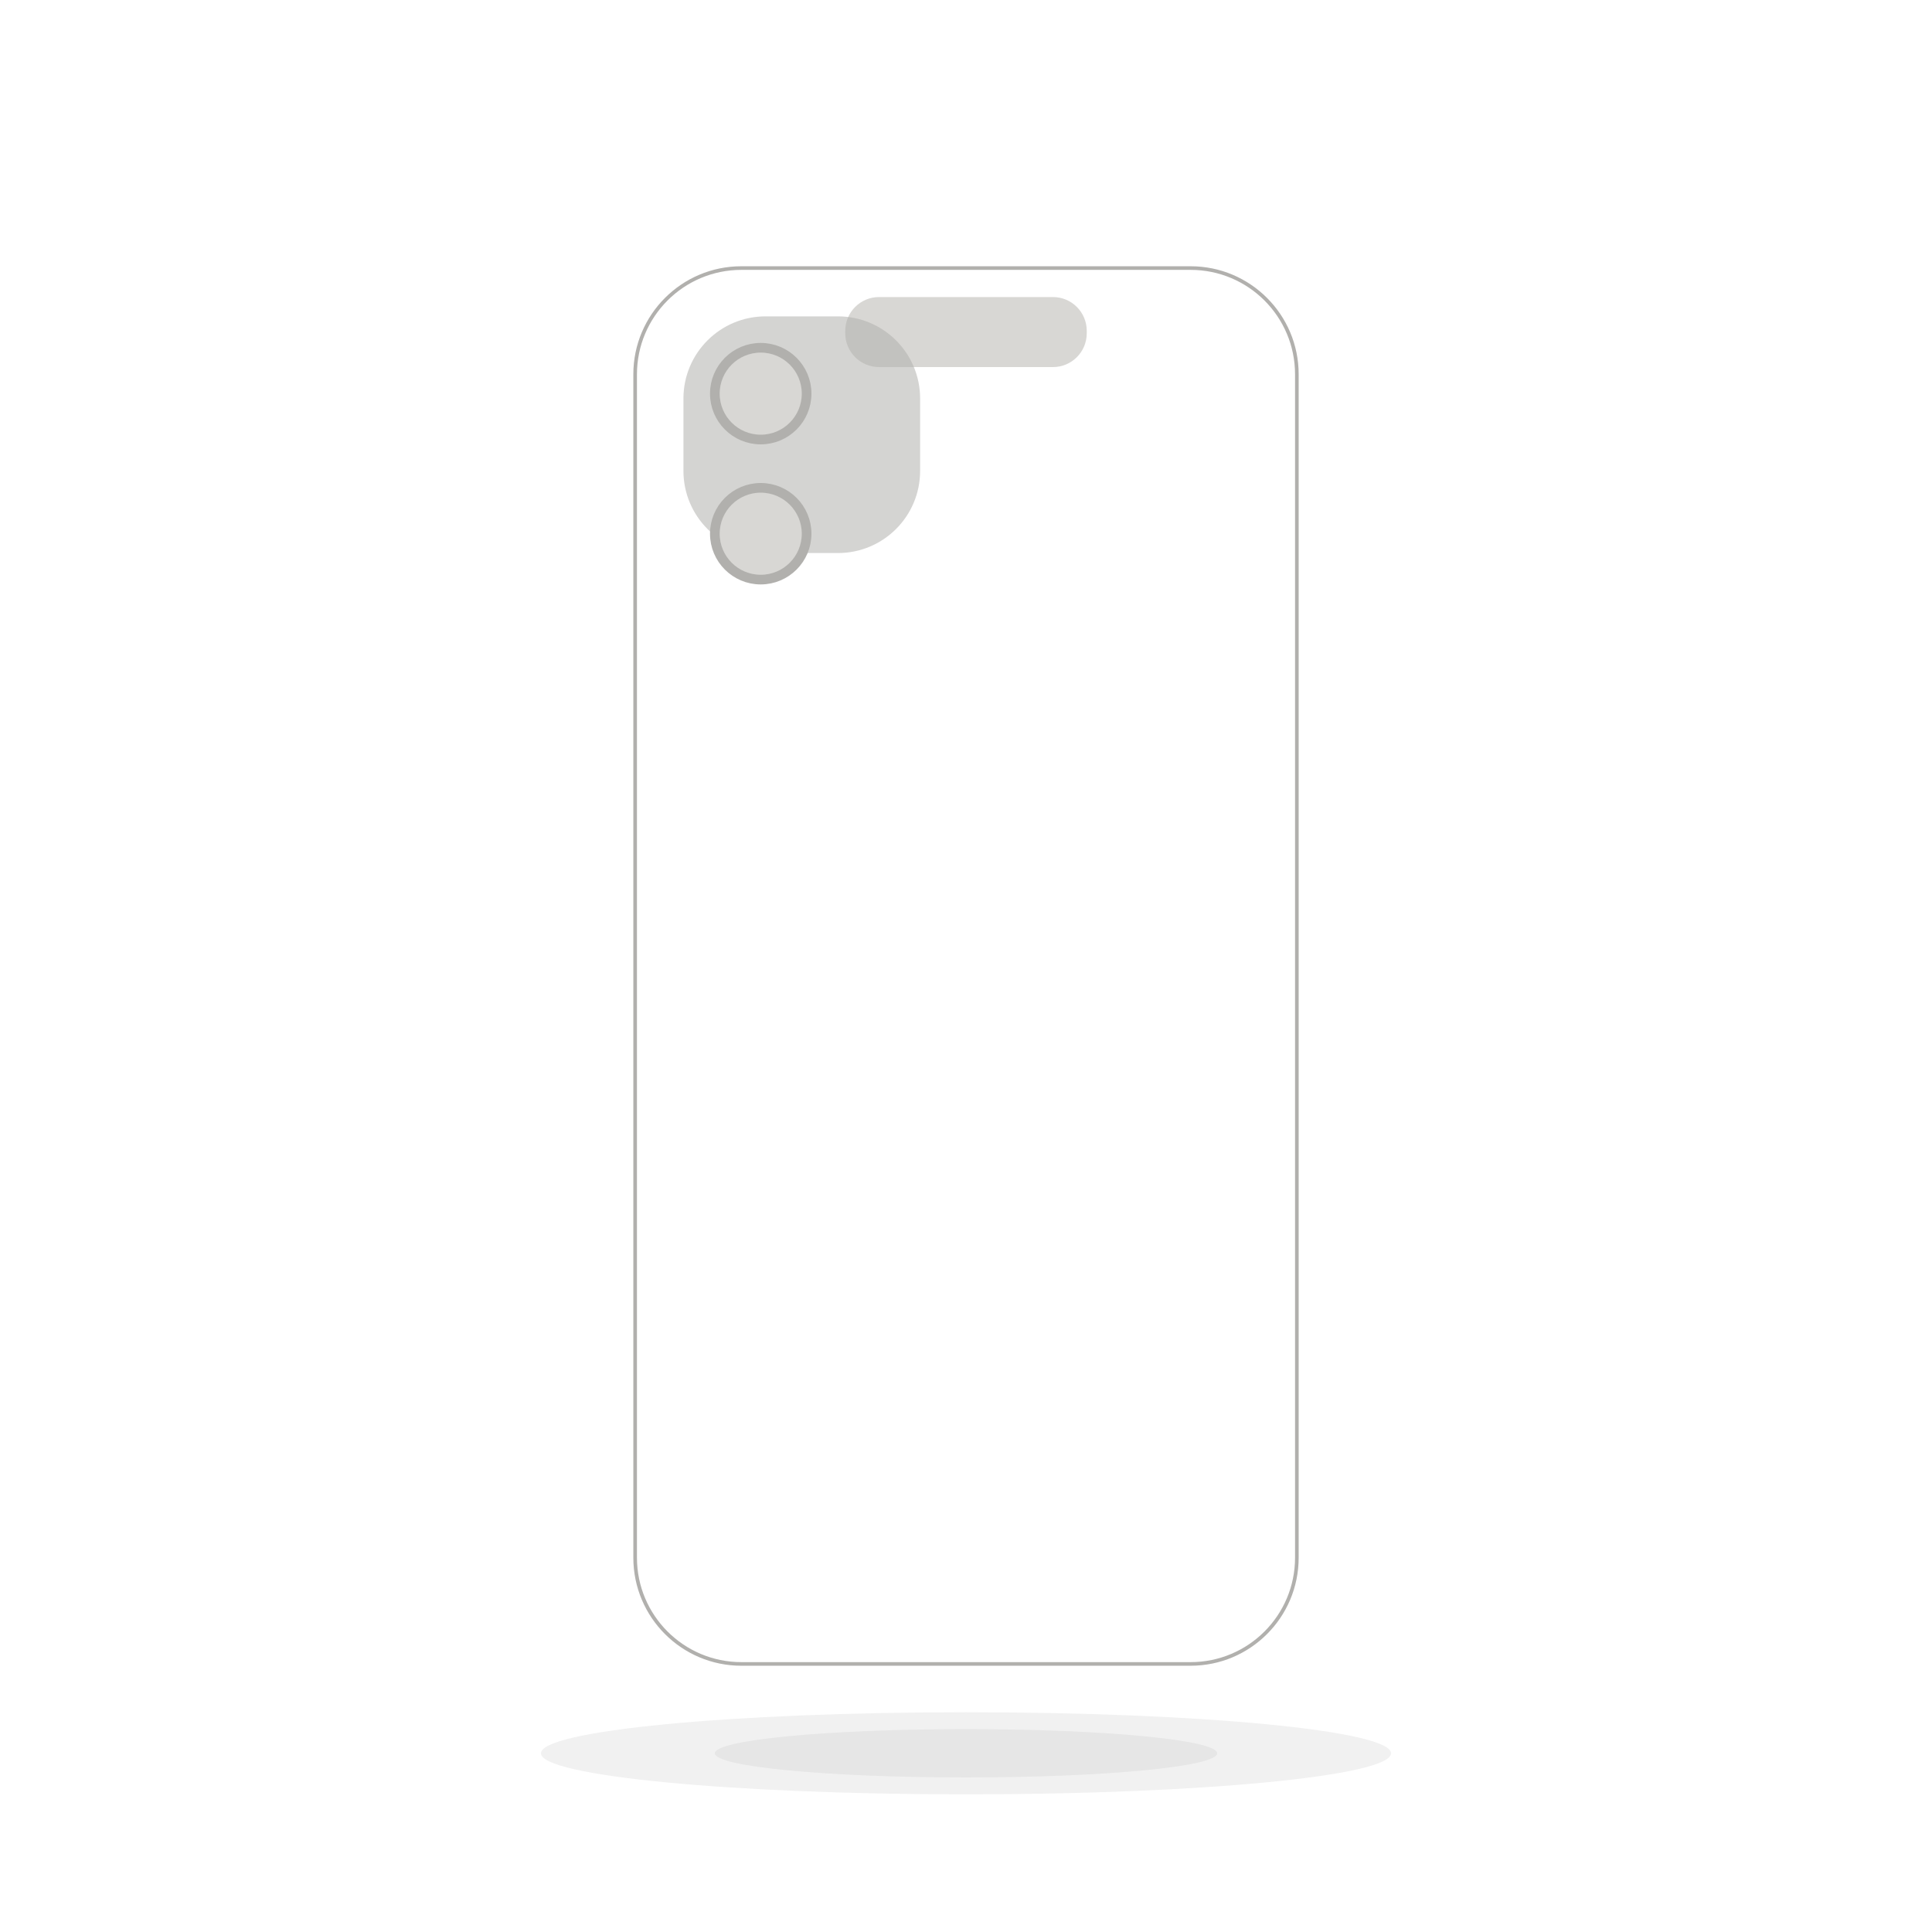
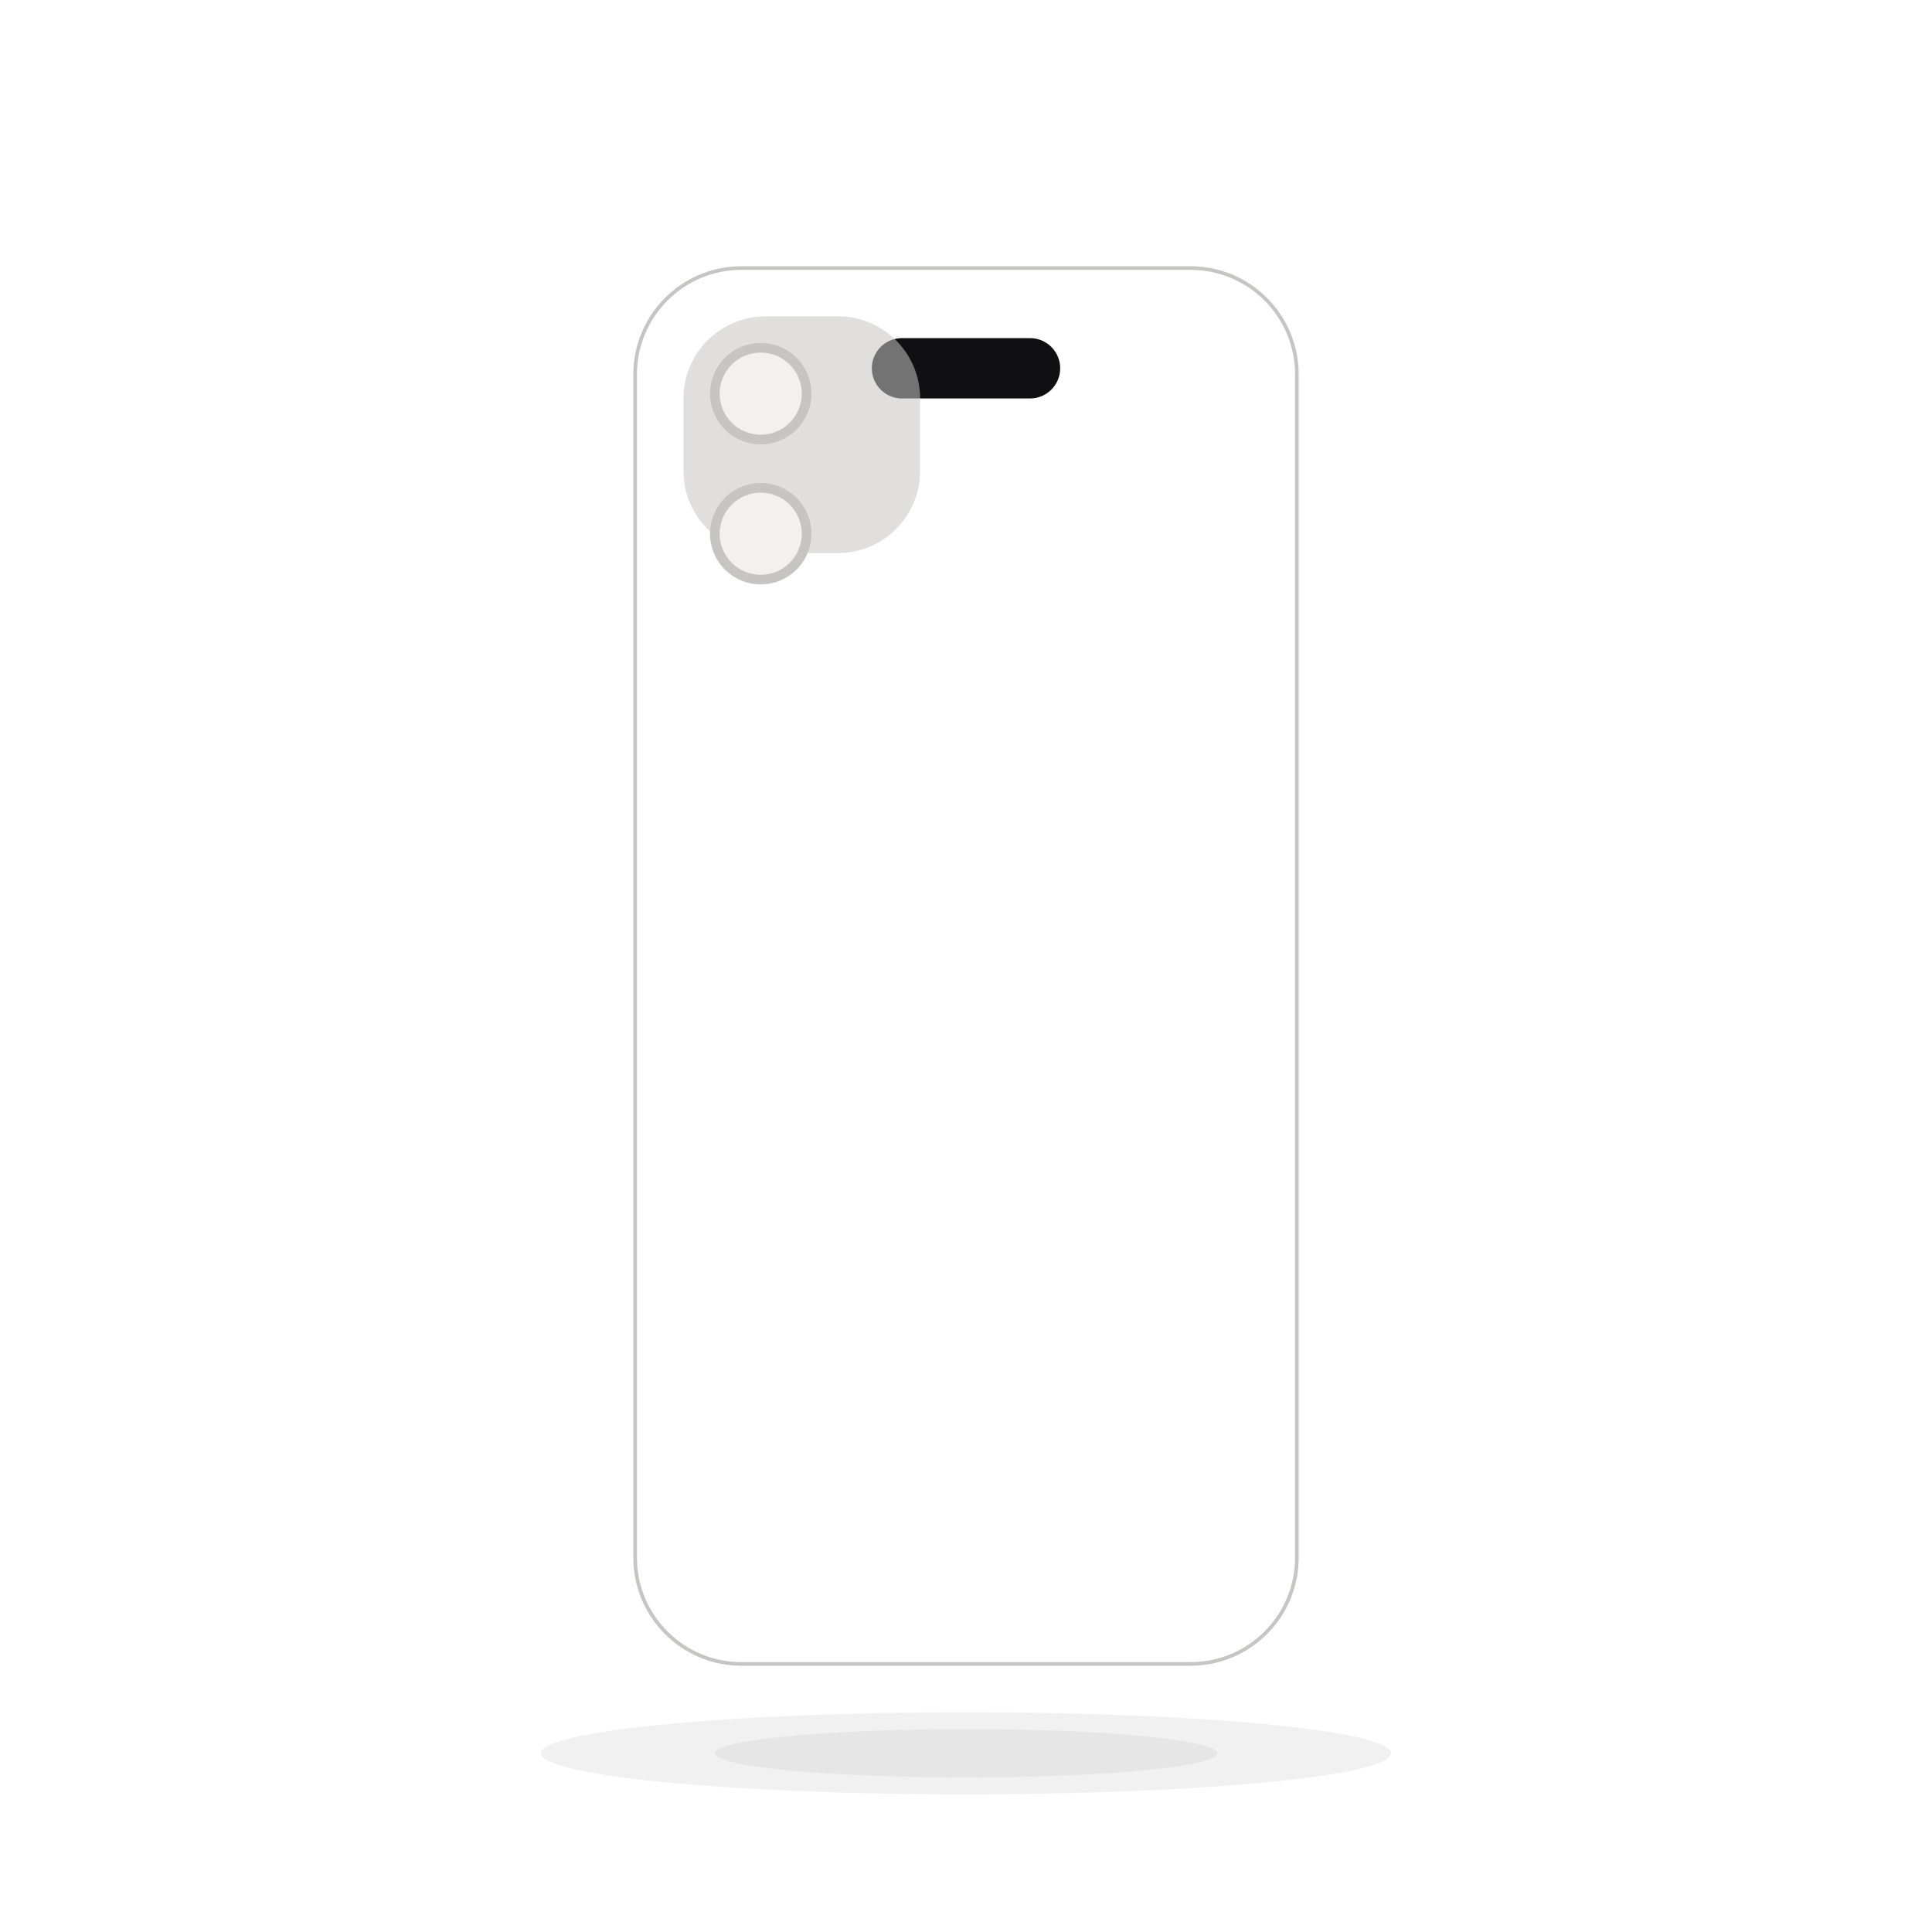
- <svg xmlns="http://www.w3.org/2000/svg" viewBox="0 0 800 800" width="800" height="800" role="img" aria-label="iPhone 13 128 GB">
+ <svg xmlns="http://www.w3.org/2000/svg" viewBox="0 0 800 800" width="800" height="800" role="img" aria-label="iPhone 17 256 GB Blanco">
  <rect width="800" height="800" fill="#FFFFFF" />
  <ellipse cx="400" cy="726" rx="176" ry="17" fill="#000" opacity=".055" />
  <ellipse cx="400" cy="726" rx="104" ry="10" fill="#000" opacity=".05" />
-   <rect x="263.0" y="111.0" width="274" height="578" rx="44" fill="url(#cuerpo)" stroke="#B1B0AD" stroke-width="1.5" />
+   <rect x="263.0" y="111.0" width="274" height="578" rx="44" fill="url(#cuerpo)" stroke="#C6C5C2" stroke-width="1.5" />
  <rect x="279.0" y="127.0" width="242" height="554" rx="34" fill="url(#pantalla)" />
-   <rect x="350" y="123.0" width="100" height="29" rx="14" fill="#D8D7D4" />
-   <rect x="283.0" y="131.0" width="98" height="98" rx="34" fill="#B1B0AD" opacity=".55" />
-   <circle cx="315.0" cy="163.0" r="19" fill="#D8D7D4" stroke="#B1B0AD" stroke-width="4" />
-   <circle cx="315.0" cy="221.0" r="19" fill="#D8D7D4" stroke="#B1B0AD" stroke-width="4" />
+   <rect x="361" y="140.0" width="78" height="25" rx="12.5" fill="#101012" />
+   <rect x="283.0" y="131.0" width="98" height="98" rx="34" fill="#C6C5C2" opacity=".55" />
+   <circle cx="315.0" cy="163.0" r="19" fill="#F2F1ED" stroke="#C6C5C2" stroke-width="4" />
+   <circle cx="315.0" cy="221.0" r="19" fill="#F2F1ED" stroke="#C6C5C2" stroke-width="4" />
  <rect x="263.0" y="111.0" width="274" height="578" rx="44" fill="url(#brillo)" />
</svg>
